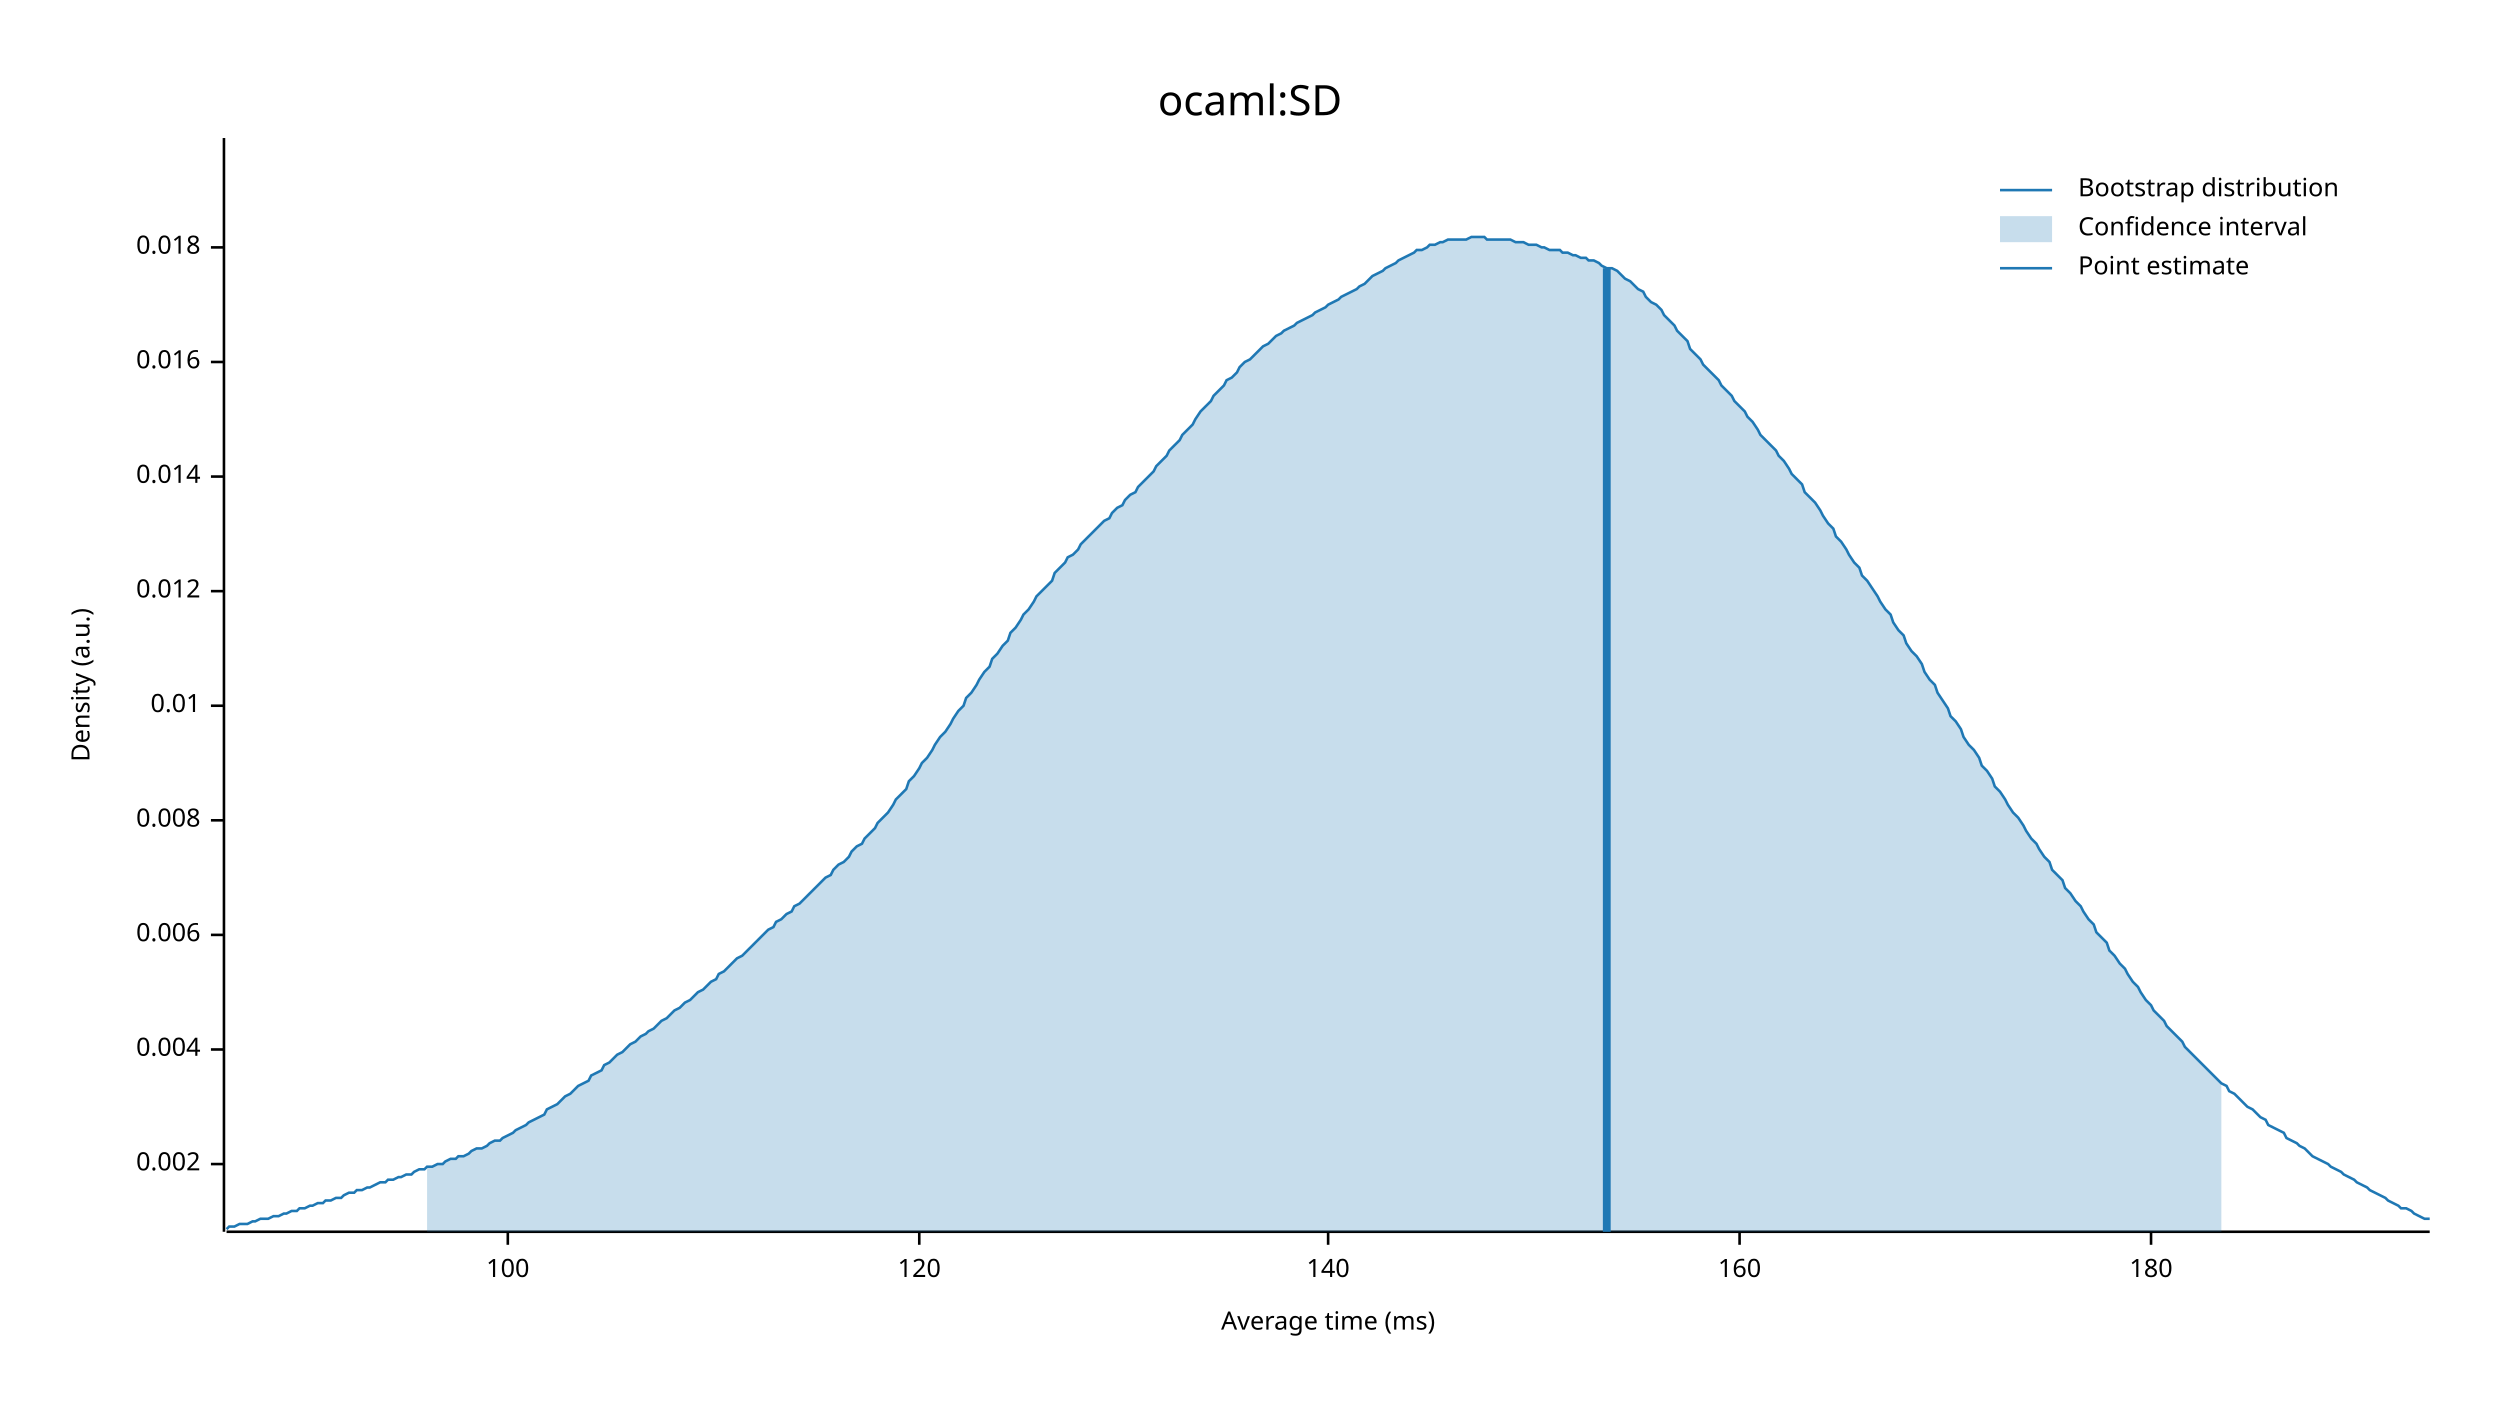
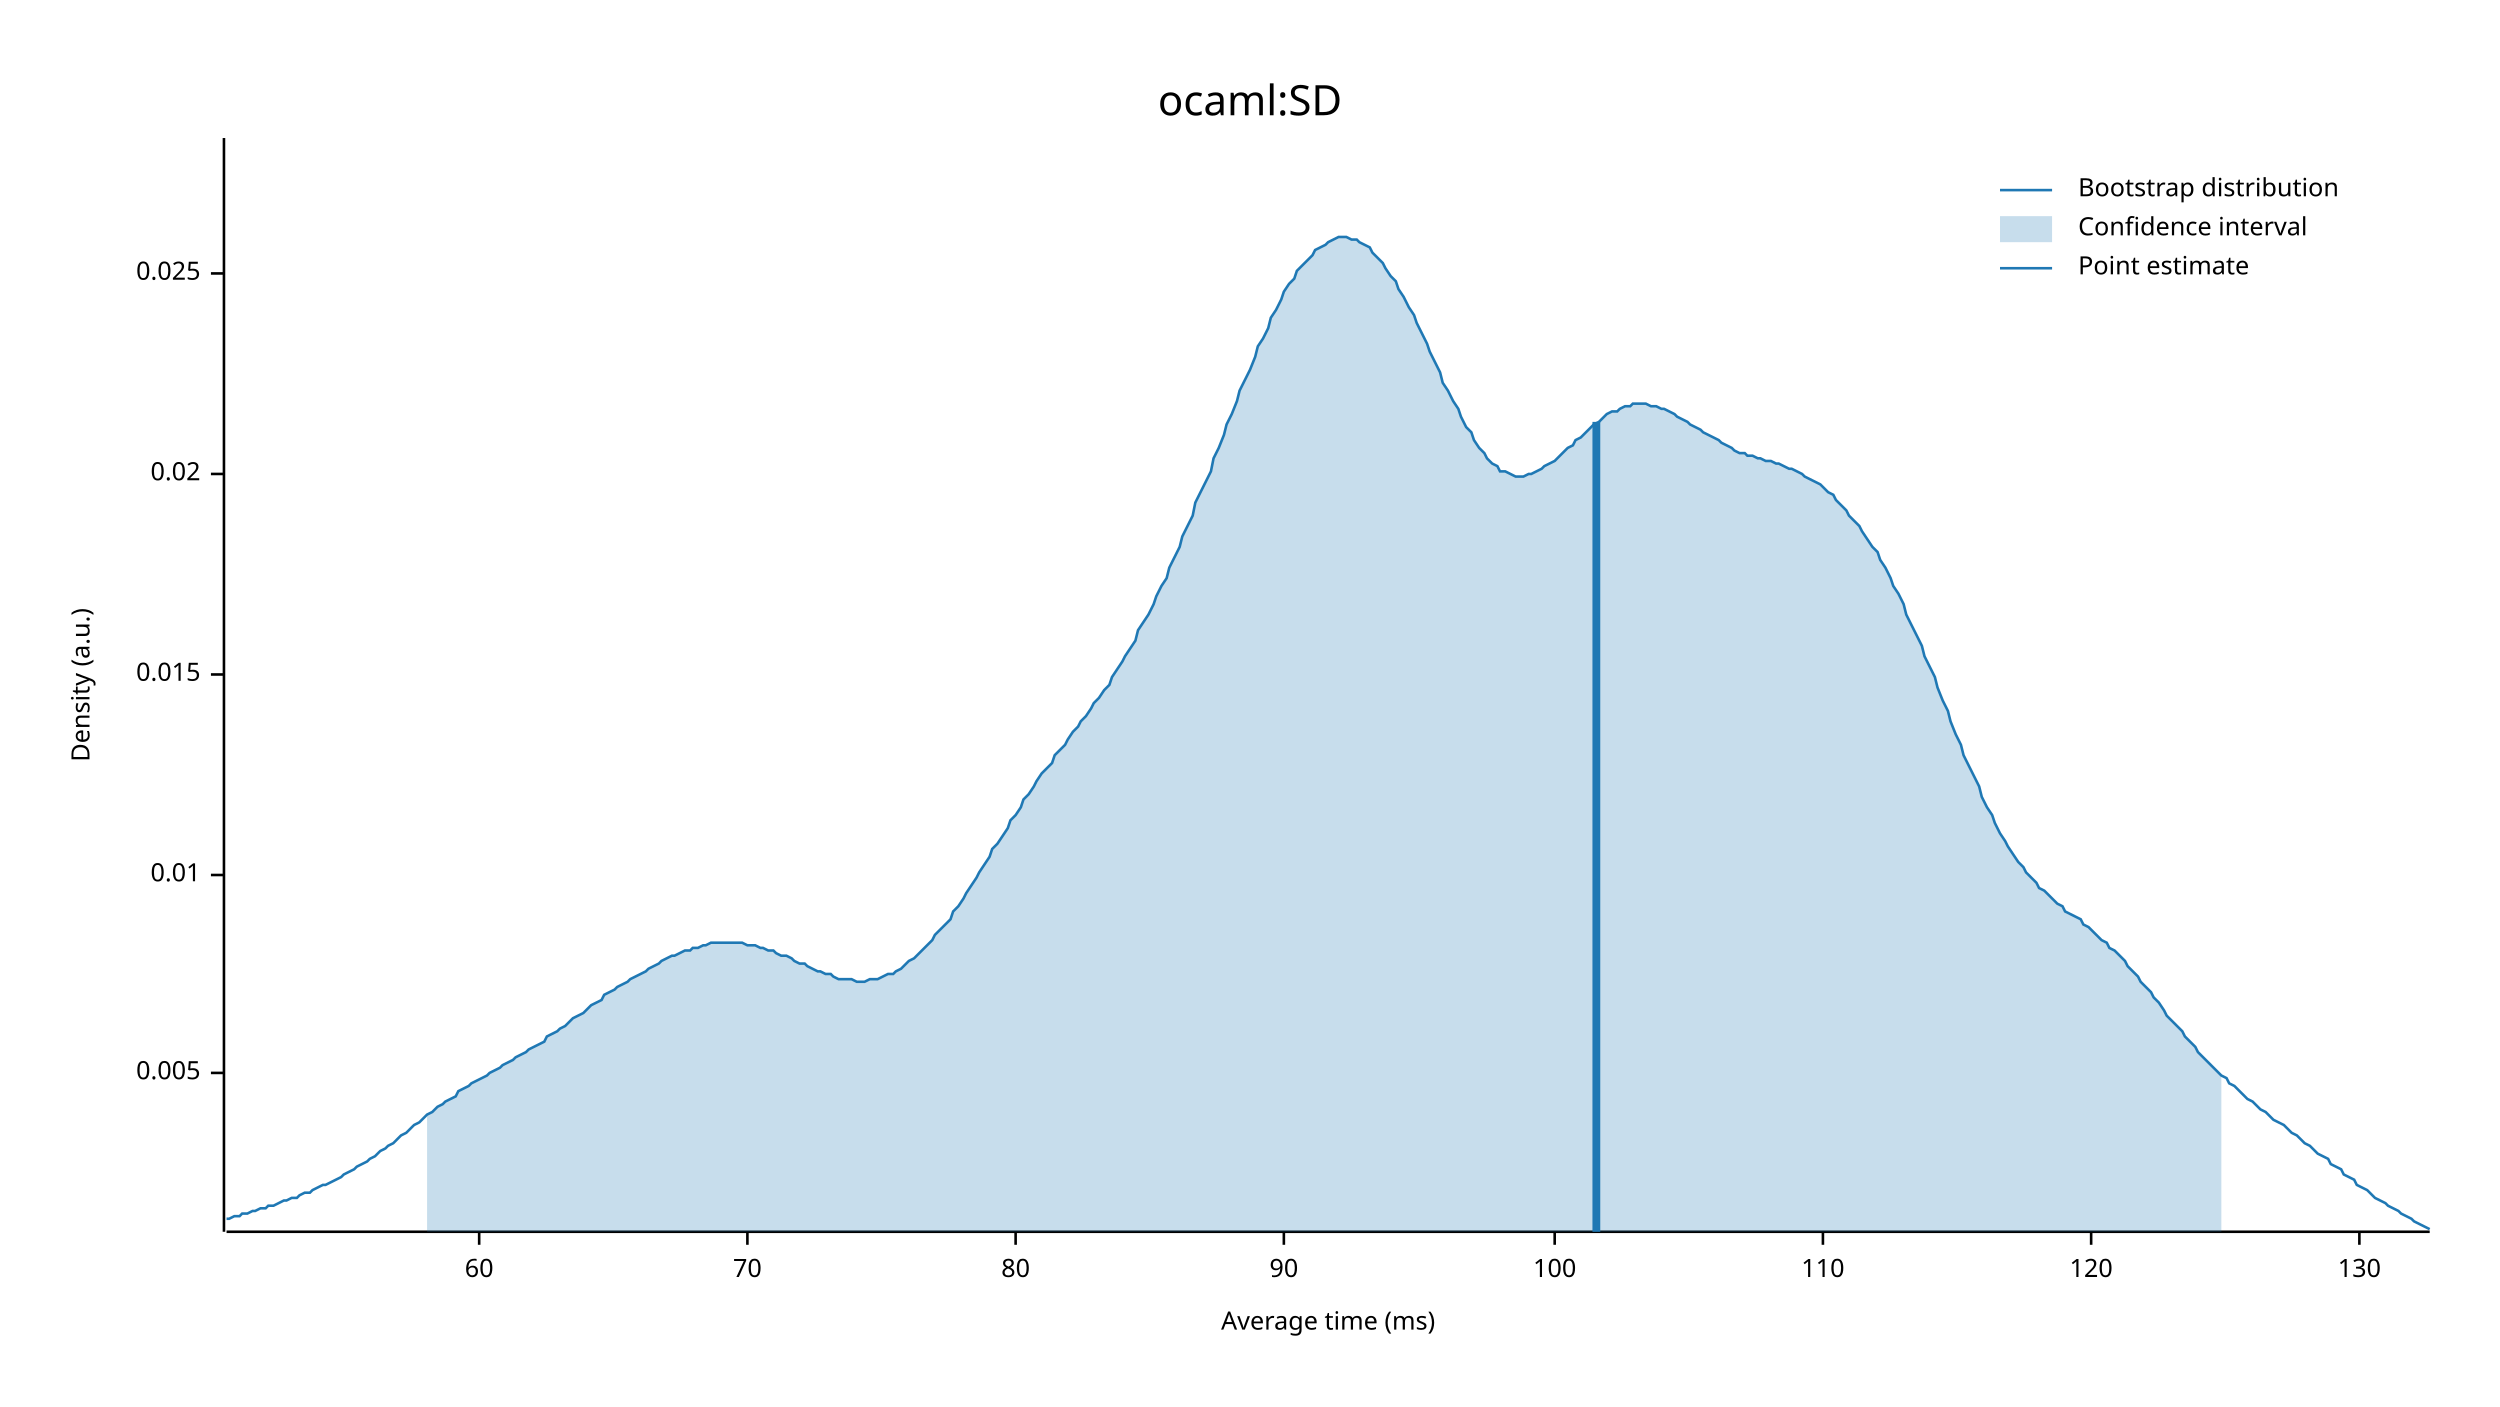
<svg xmlns="http://www.w3.org/2000/svg" width="960" height="540" viewBox="0 0 960 540">
  <text x="480" y="32" dy="0.76em" text-anchor="middle" font-family="sans-serif" font-size="16.129" opacity="1" fill="#000000">
ocaml:SD
</text>
  <text x="27" y="263" dy="0.76em" text-anchor="middle" font-family="sans-serif" font-size="9.677" opacity="1" fill="#000000" transform="rotate(270, 27, 263)">
Density (a.u.)
</text>
  <text x="510" y="513" dy="-0.5ex" text-anchor="middle" font-family="sans-serif" font-size="9.677" opacity="1" fill="#000000">
Average time (ms)
</text>
  <polyline fill="none" opacity="1" stroke="#000000" stroke-width="1" points="86,53 86,473 " />
-   <text x="77" y="447" dy="0.5ex" text-anchor="end" font-family="sans-serif" font-size="9.677" opacity="1" fill="#000000">
- 0.002
+   <text x="77" y="412" dy="0.5ex" text-anchor="end" font-family="sans-serif" font-size="9.677" opacity="1" fill="#000000">
+ 0.005
</text>
-   <polyline fill="none" opacity="1" stroke="#000000" stroke-width="1" points="81,447 86,447 " />
-   <text x="77" y="403" dy="0.5ex" text-anchor="end" font-family="sans-serif" font-size="9.677" opacity="1" fill="#000000">
- 0.004
- </text>
-   <polyline fill="none" opacity="1" stroke="#000000" stroke-width="1" points="81,403 86,403 " />
-   <text x="77" y="359" dy="0.5ex" text-anchor="end" font-family="sans-serif" font-size="9.677" opacity="1" fill="#000000">
- 0.006
- </text>
-   <polyline fill="none" opacity="1" stroke="#000000" stroke-width="1" points="81,359 86,359 " />
-   <text x="77" y="315" dy="0.5ex" text-anchor="end" font-family="sans-serif" font-size="9.677" opacity="1" fill="#000000">
- 0.008
- </text>
-   <polyline fill="none" opacity="1" stroke="#000000" stroke-width="1" points="81,315 86,315 " />
-   <text x="77" y="271" dy="0.5ex" text-anchor="end" font-family="sans-serif" font-size="9.677" opacity="1" fill="#000000">
+   <polyline fill="none" opacity="1" stroke="#000000" stroke-width="1" points="81,412 86,412 " />
+   <text x="77" y="336" dy="0.5ex" text-anchor="end" font-family="sans-serif" font-size="9.677" opacity="1" fill="#000000">
0.01
</text>
-   <polyline fill="none" opacity="1" stroke="#000000" stroke-width="1" points="81,271 86,271 " />
-   <text x="77" y="227" dy="0.5ex" text-anchor="end" font-family="sans-serif" font-size="9.677" opacity="1" fill="#000000">
- 0.012
+   <polyline fill="none" opacity="1" stroke="#000000" stroke-width="1" points="81,336 86,336 " />
+   <text x="77" y="259" dy="0.5ex" text-anchor="end" font-family="sans-serif" font-size="9.677" opacity="1" fill="#000000">
+ 0.015
</text>
-   <polyline fill="none" opacity="1" stroke="#000000" stroke-width="1" points="81,227 86,227 " />
-   <text x="77" y="183" dy="0.5ex" text-anchor="end" font-family="sans-serif" font-size="9.677" opacity="1" fill="#000000">
- 0.014
+   <polyline fill="none" opacity="1" stroke="#000000" stroke-width="1" points="81,259 86,259 " />
+   <text x="77" y="182" dy="0.5ex" text-anchor="end" font-family="sans-serif" font-size="9.677" opacity="1" fill="#000000">
+ 0.02
</text>
-   <polyline fill="none" opacity="1" stroke="#000000" stroke-width="1" points="81,183 86,183 " />
-   <text x="77" y="139" dy="0.5ex" text-anchor="end" font-family="sans-serif" font-size="9.677" opacity="1" fill="#000000">
- 0.016
+   <polyline fill="none" opacity="1" stroke="#000000" stroke-width="1" points="81,182 86,182 " />
+   <text x="77" y="105" dy="0.5ex" text-anchor="end" font-family="sans-serif" font-size="9.677" opacity="1" fill="#000000">
+ 0.025
</text>
-   <polyline fill="none" opacity="1" stroke="#000000" stroke-width="1" points="81,139 86,139 " />
-   <text x="77" y="95" dy="0.5ex" text-anchor="end" font-family="sans-serif" font-size="9.677" opacity="1" fill="#000000">
- 0.018
+   <polyline fill="none" opacity="1" stroke="#000000" stroke-width="1" points="81,105 86,105 " />
+   <polyline fill="none" opacity="1" stroke="#000000" stroke-width="1" points="87,473 933,473 " />
+   <text x="184" y="483" dy="0.76em" text-anchor="middle" font-family="sans-serif" font-size="9.677" opacity="1" fill="#000000">
+ 60
</text>
-   <polyline fill="none" opacity="1" stroke="#000000" stroke-width="1" points="81,95 86,95 " />
-   <polyline fill="none" opacity="1" stroke="#000000" stroke-width="1" points="87,473 933,473 " />
-   <text x="195" y="483" dy="0.76em" text-anchor="middle" font-family="sans-serif" font-size="9.677" opacity="1" fill="#000000">
+   <polyline fill="none" opacity="1" stroke="#000000" stroke-width="1" points="184,473 184,478 " />
+   <text x="287" y="483" dy="0.76em" text-anchor="middle" font-family="sans-serif" font-size="9.677" opacity="1" fill="#000000">
+ 70
+ </text>
+   <polyline fill="none" opacity="1" stroke="#000000" stroke-width="1" points="287,473 287,478 " />
+   <text x="390" y="483" dy="0.76em" text-anchor="middle" font-family="sans-serif" font-size="9.677" opacity="1" fill="#000000">
+ 80
+ </text>
+   <polyline fill="none" opacity="1" stroke="#000000" stroke-width="1" points="390,473 390,478 " />
+   <text x="493" y="483" dy="0.76em" text-anchor="middle" font-family="sans-serif" font-size="9.677" opacity="1" fill="#000000">
+ 90
+ </text>
+   <polyline fill="none" opacity="1" stroke="#000000" stroke-width="1" points="493,473 493,478 " />
+   <text x="597" y="483" dy="0.76em" text-anchor="middle" font-family="sans-serif" font-size="9.677" opacity="1" fill="#000000">
100
</text>
-   <polyline fill="none" opacity="1" stroke="#000000" stroke-width="1" points="195,473 195,478 " />
-   <text x="353" y="483" dy="0.76em" text-anchor="middle" font-family="sans-serif" font-size="9.677" opacity="1" fill="#000000">
+   <polyline fill="none" opacity="1" stroke="#000000" stroke-width="1" points="597,473 597,478 " />
+   <text x="700" y="483" dy="0.76em" text-anchor="middle" font-family="sans-serif" font-size="9.677" opacity="1" fill="#000000">
+ 110
+ </text>
+   <polyline fill="none" opacity="1" stroke="#000000" stroke-width="1" points="700,473 700,478 " />
+   <text x="803" y="483" dy="0.76em" text-anchor="middle" font-family="sans-serif" font-size="9.677" opacity="1" fill="#000000">
120
</text>
-   <polyline fill="none" opacity="1" stroke="#000000" stroke-width="1" points="353,473 353,478 " />
-   <text x="510" y="483" dy="0.76em" text-anchor="middle" font-family="sans-serif" font-size="9.677" opacity="1" fill="#000000">
- 140
+   <polyline fill="none" opacity="1" stroke="#000000" stroke-width="1" points="803,473 803,478 " />
+   <text x="906" y="483" dy="0.76em" text-anchor="middle" font-family="sans-serif" font-size="9.677" opacity="1" fill="#000000">
+ 130
</text>
-   <polyline fill="none" opacity="1" stroke="#000000" stroke-width="1" points="510,473 510,478 " />
-   <text x="668" y="483" dy="0.76em" text-anchor="middle" font-family="sans-serif" font-size="9.677" opacity="1" fill="#000000">
- 160
- </text>
-   <polyline fill="none" opacity="1" stroke="#000000" stroke-width="1" points="668,473 668,478 " />
-   <text x="826" y="483" dy="0.76em" text-anchor="middle" font-family="sans-serif" font-size="9.677" opacity="1" fill="#000000">
- 180
- </text>
-   <polyline fill="none" opacity="1" stroke="#000000" stroke-width="1" points="826,473 826,478 " />
-   <polyline fill="none" opacity="1" stroke="#1F78B4" stroke-width="1" points="87,472 88,471 90,471 92,470 93,470 95,470 97,469 98,469 100,468 102,468 103,468 105,467 107,467 109,466 110,466 112,465 114,465 115,464 117,464 119,463 120,463 122,462 124,462 125,461 127,461 129,460 131,460 132,459 134,458 136,458 137,457 139,457 141,456 142,456 144,455 146,454 148,454 149,453 151,453 153,452 154,452 156,451 158,451 159,450 161,449 163,449 164,448 166,448 168,447 170,447 171,446 173,445 175,445 176,444 178,444 180,443 181,442 183,441 185,441 187,440 188,439 190,438 192,438 193,437 195,436 197,435 198,434 200,433 202,432 203,431 205,430 207,429 209,428 210,426 212,425 214,424 215,423 217,421 219,420 220,419 222,417 224,416 226,415 227,413 229,412 231,411 232,409 234,408 236,406 237,405 239,404 241,402 242,401 244,400 246,398 248,397 249,396 251,395 253,393 254,392 256,391 258,389 259,388 261,387 263,385 265,384 266,383 268,381 270,380 271,379 273,377 275,376 276,374 278,373 280,371 281,370 283,368 285,367 287,365 288,364 290,362 292,360 293,359 295,357 297,356 298,354 300,353 302,351 304,350 305,348 307,347 309,345 310,344 312,342 314,340 315,339 317,337 319,336 320,334 322,332 324,331 326,329 327,327 329,325 331,324 332,322 334,320 336,318 337,316 339,314 341,312 343,309 344,307 346,305 348,303 349,300 351,298 353,295 354,293 356,291 358,288 359,286 361,283 363,281 365,278 366,276 368,273 370,271 371,268 373,266 375,263 376,261 378,258 380,256 381,253 383,251 385,248 387,246 388,243 390,241 392,238 393,236 395,234 397,231 398,229 400,227 402,225 404,223 405,220 407,218 409,216 410,214 412,213 414,211 415,209 417,207 419,205 420,204 422,202 424,200 426,199 427,197 429,195 431,194 432,192 434,190 436,189 437,187 439,185 441,183 443,181 444,179 446,177 448,175 449,173 451,171 453,169 454,167 456,165 458,163 459,161 461,158 463,156 465,154 466,152 468,150 470,148 471,146 473,145 475,143 476,141 478,139 480,138 482,136 483,135 485,133 487,132 488,131 490,129 492,128 493,127 495,126 497,125 498,124 500,123 502,122 504,121 505,120 507,119 509,118 510,117 512,116 514,115 515,114 517,113 519,112 521,111 522,110 524,109 526,107 527,106 529,105 531,104 532,103 534,102 536,101 537,100 539,99 541,98 543,97 544,96 546,96 548,95 549,94 551,94 553,93 554,93 556,92 558,92 560,92 561,92 563,92 565,91 566,91 568,91 570,91 571,92 573,92 575,92 576,92 578,92 580,92 582,93 583,93 585,93 587,94 588,94 590,94 592,95 593,95 595,96 597,96 599,96 600,97 602,97 604,98 605,98 607,99 609,99 610,100 612,100 614,101 615,102 617,103 619,103 621,104 622,105 624,107 626,108 627,109 629,111 631,112 632,114 634,116 636,117 638,119 639,121 641,123 643,125 644,127 646,129 648,131 649,134 651,136 653,138 654,140 656,142 658,144 660,146 661,148 663,150 665,152 666,154 668,156 670,158 671,160 673,162 675,165 676,167 678,169 680,171 682,173 683,175 685,177 687,180 688,182 690,184 692,186 693,189 695,191 697,193 699,196 700,198 702,201 704,203 705,206 707,208 709,211 710,213 712,216 714,218 715,221 717,223 719,226 721,229 722,231 724,234 726,236 727,239 729,242 731,244 732,247 734,250 736,252 738,255 739,258 741,261 743,263 744,266 746,269 748,272 749,275 751,277 753,280 754,283 756,286 758,288 760,291 761,294 763,296 765,299 766,302 768,304 770,307 771,309 773,312 775,314 777,317 778,319 780,322 782,324 783,326 785,329 787,331 788,334 790,336 792,338 793,341 795,343 797,346 799,348 800,350 802,353 804,355 805,358 807,360 809,362 810,365 812,367 814,370 816,372 817,374 819,377 821,379 822,381 824,384 826,386 827,388 829,390 831,392 832,394 834,396 836,398 838,400 839,402 841,404 843,406 844,407 846,409 848,411 849,412 851,414 853,416 855,417 856,419 858,420 860,422 861,423 863,425 865,426 866,427 868,429 870,430 871,432 873,433 875,434 877,435 878,437 880,438 882,439 883,440 885,441 887,443 888,444 890,445 892,446 894,447 895,448 897,449 899,450 900,451 902,452 904,453 905,454 907,455 909,456 910,457 912,458 914,459 916,460 917,461 919,462 921,463 922,464 924,464 926,465 927,466 929,467 931,468 933,468 " />
-   <polygon opacity="0.25" fill="#1F78B4" points="164,448 166,448 168,447 170,447 171,446 173,445 175,445 176,444 178,444 180,443 181,442 183,441 185,441 187,440 188,439 190,438 192,438 193,437 195,436 197,435 198,434 200,433 202,432 203,431 205,430 207,429 209,428 210,426 212,425 214,424 215,423 217,421 219,420 220,419 222,417 224,416 226,415 227,413 229,412 231,411 232,409 234,408 236,406 237,405 239,404 241,402 242,401 244,400 246,398 248,397 249,396 251,395 253,393 254,392 256,391 258,389 259,388 261,387 263,385 265,384 266,383 268,381 270,380 271,379 273,377 275,376 276,374 278,373 280,371 281,370 283,368 285,367 287,365 288,364 290,362 292,360 293,359 295,357 297,356 298,354 300,353 302,351 304,350 305,348 307,347 309,345 310,344 312,342 314,340 315,339 317,337 319,336 320,334 322,332 324,331 326,329 327,327 329,325 331,324 332,322 334,320 336,318 337,316 339,314 341,312 343,309 344,307 346,305 348,303 349,300 351,298 353,295 354,293 356,291 358,288 359,286 361,283 363,281 365,278 366,276 368,273 370,271 371,268 373,266 375,263 376,261 378,258 380,256 381,253 383,251 385,248 387,246 388,243 390,241 392,238 393,236 395,234 397,231 398,229 400,227 402,225 404,223 405,220 407,218 409,216 410,214 412,213 414,211 415,209 417,207 419,205 420,204 422,202 424,200 426,199 427,197 429,195 431,194 432,192 434,190 436,189 437,187 439,185 441,183 443,181 444,179 446,177 448,175 449,173 451,171 453,169 454,167 456,165 458,163 459,161 461,158 463,156 465,154 466,152 468,150 470,148 471,146 473,145 475,143 476,141 478,139 480,138 482,136 483,135 485,133 487,132 488,131 490,129 492,128 493,127 495,126 497,125 498,124 500,123 502,122 504,121 505,120 507,119 509,118 510,117 512,116 514,115 515,114 517,113 519,112 521,111 522,110 524,109 526,107 527,106 529,105 531,104 532,103 534,102 536,101 537,100 539,99 541,98 543,97 544,96 546,96 548,95 549,94 551,94 553,93 554,93 556,92 558,92 560,92 561,92 563,92 565,91 566,91 568,91 570,91 571,92 573,92 575,92 576,92 578,92 580,92 582,93 583,93 585,93 587,94 588,94 590,94 592,95 593,95 595,96 597,96 599,96 600,97 602,97 604,98 605,98 607,99 609,99 610,100 612,100 614,101 615,102 617,103 619,103 621,104 622,105 624,107 626,108 627,109 629,111 631,112 632,114 634,116 636,117 638,119 639,121 641,123 643,125 644,127 646,129 648,131 649,134 651,136 653,138 654,140 656,142 658,144 660,146 661,148 663,150 665,152 666,154 668,156 670,158 671,160 673,162 675,165 676,167 678,169 680,171 682,173 683,175 685,177 687,180 688,182 690,184 692,186 693,189 695,191 697,193 699,196 700,198 702,201 704,203 705,206 707,208 709,211 710,213 712,216 714,218 715,221 717,223 719,226 721,229 722,231 724,234 726,236 727,239 729,242 731,244 732,247 734,250 736,252 738,255 739,258 741,261 743,263 744,266 746,269 748,272 749,275 751,277 753,280 754,283 756,286 758,288 760,291 761,294 763,296 765,299 766,302 768,304 770,307 771,309 773,312 775,314 777,317 778,319 780,322 782,324 783,326 785,329 787,331 788,334 790,336 792,338 793,341 795,343 797,346 799,348 800,350 802,353 804,355 805,358 807,360 809,362 810,365 812,367 814,370 816,372 817,374 819,377 821,379 822,381 824,384 826,386 827,388 829,390 831,392 832,394 834,396 836,398 838,400 839,402 841,404 843,406 844,407 846,409 848,411 849,412 851,414 853,416 853,473 164,473 " />
-   <polyline fill="none" opacity="1" stroke="#1F78B4" stroke-width="3" points="617,473 617,103 " />
+   <polyline fill="none" opacity="1" stroke="#000000" stroke-width="1" points="906,473 906,478 " />
+   <polyline fill="none" opacity="1" stroke="#1F78B4" stroke-width="1" points="87,468 88,468 90,467 92,467 93,466 95,466 97,465 98,465 100,464 102,464 103,463 105,463 107,462 109,461 110,461 112,460 114,460 115,459 117,458 119,458 120,457 122,456 124,455 125,455 127,454 129,453 131,452 132,451 134,450 136,449 137,448 139,447 141,446 142,445 144,444 146,442 148,441 149,440 151,439 153,437 154,436 156,435 158,433 159,432 161,431 163,429 164,428 166,427 168,425 170,424 171,423 173,422 175,421 176,419 178,418 180,417 181,416 183,415 185,414 187,413 188,412 190,411 192,410 193,409 195,408 197,407 198,406 200,405 202,404 203,403 205,402 207,401 209,400 210,398 212,397 214,396 215,395 217,394 219,392 220,391 222,390 224,389 226,387 227,386 229,385 231,384 232,382 234,381 236,380 237,379 239,378 241,377 242,376 244,375 246,374 248,373 249,372 251,371 253,370 254,369 256,368 258,367 259,367 261,366 263,365 265,365 266,364 268,364 270,363 271,363 273,362 275,362 276,362 278,362 280,362 281,362 283,362 285,362 287,363 288,363 290,363 292,364 293,364 295,365 297,365 298,366 300,367 302,367 304,368 305,369 307,370 309,370 310,371 312,372 314,373 315,373 317,374 319,374 320,375 322,376 324,376 326,376 327,376 329,377 331,377 332,377 334,376 336,376 337,376 339,375 341,374 343,374 344,373 346,372 348,370 349,369 351,368 353,366 354,365 356,363 358,361 359,359 361,357 363,355 365,353 366,350 368,348 370,345 371,343 373,340 375,337 376,335 378,332 380,329 381,326 383,324 385,321 387,318 388,315 390,313 392,310 393,307 395,305 397,302 398,300 400,297 402,295 404,293 405,290 407,288 409,286 410,284 412,281 414,279 415,277 417,275 419,272 420,270 422,268 424,265 426,263 427,260 429,257 431,254 432,252 434,249 436,246 437,242 439,239 441,236 443,232 444,229 446,225 448,222 449,218 451,214 453,210 454,206 456,202 458,198 459,193 461,189 463,185 465,181 466,176 468,172 470,167 471,163 473,159 475,154 476,150 478,146 480,142 482,137 483,133 485,130 487,126 488,122 490,119 492,115 493,112 495,109 497,107 498,104 500,102 502,100 504,98 505,96 507,95 509,94 510,93 512,92 514,91 515,91 517,91 519,92 521,92 522,93 524,94 526,95 527,97 529,99 531,101 532,103 534,106 536,108 537,111 539,114 541,118 543,121 544,124 546,128 548,132 549,135 551,139 553,143 554,147 556,150 558,154 560,157 561,160 563,164 565,166 566,169 568,172 570,174 571,176 573,178 575,179 576,181 578,181 580,182 582,183 583,183 585,183 587,182 588,182 590,181 592,180 593,179 595,178 597,177 599,175 600,174 602,172 604,171 605,169 607,168 609,166 610,165 612,163 614,162 615,161 617,159 619,158 621,158 622,157 624,156 626,156 627,155 629,155 631,155 632,155 634,156 636,156 638,157 639,157 641,158 643,159 644,160 646,161 648,162 649,163 651,164 653,165 654,166 656,167 658,168 660,169 661,170 663,171 665,172 666,173 668,174 670,174 671,175 673,175 675,176 676,176 678,177 680,177 682,178 683,178 685,179 687,180 688,180 690,181 692,182 693,183 695,184 697,185 699,186 700,187 702,189 704,190 705,192 707,194 709,196 710,198 712,200 714,202 715,204 717,207 719,210 721,212 722,215 724,218 726,222 727,225 729,228 731,232 732,236 734,240 736,244 738,248 739,252 741,256 743,260 744,264 746,269 748,273 749,277 751,282 753,286 754,290 756,294 758,298 760,302 761,306 763,310 765,313 766,316 768,320 770,323 771,325 773,328 775,331 777,333 778,335 780,337 782,339 783,341 785,342 787,344 788,345 790,347 792,348 793,350 795,351 797,352 799,353 800,355 802,356 804,358 805,359 807,361 809,362 810,364 812,365 814,367 816,369 817,371 819,373 821,375 822,377 824,379 826,381 827,383 829,385 831,388 832,390 834,392 836,394 838,396 839,398 841,400 843,402 844,404 846,406 848,408 849,409 851,411 853,413 855,414 856,416 858,417 860,419 861,420 863,422 865,423 866,424 868,426 870,427 871,428 873,430 875,431 877,432 878,433 880,435 882,436 883,437 885,439 887,440 888,441 890,443 892,444 894,445 895,447 897,448 899,449 900,451 902,452 904,453 905,455 907,456 909,457 910,458 912,460 914,461 916,462 917,463 919,464 921,465 922,466 924,467 926,468 927,469 929,470 931,471 933,472 " />
+   <polygon opacity="0.25" fill="#1F78B4" points="164,428 166,427 168,425 170,424 171,423 173,422 175,421 176,419 178,418 180,417 181,416 183,415 185,414 187,413 188,412 190,411 192,410 193,409 195,408 197,407 198,406 200,405 202,404 203,403 205,402 207,401 209,400 210,398 212,397 214,396 215,395 217,394 219,392 220,391 222,390 224,389 226,387 227,386 229,385 231,384 232,382 234,381 236,380 237,379 239,378 241,377 242,376 244,375 246,374 248,373 249,372 251,371 253,370 254,369 256,368 258,367 259,367 261,366 263,365 265,365 266,364 268,364 270,363 271,363 273,362 275,362 276,362 278,362 280,362 281,362 283,362 285,362 287,363 288,363 290,363 292,364 293,364 295,365 297,365 298,366 300,367 302,367 304,368 305,369 307,370 309,370 310,371 312,372 314,373 315,373 317,374 319,374 320,375 322,376 324,376 326,376 327,376 329,377 331,377 332,377 334,376 336,376 337,376 339,375 341,374 343,374 344,373 346,372 348,370 349,369 351,368 353,366 354,365 356,363 358,361 359,359 361,357 363,355 365,353 366,350 368,348 370,345 371,343 373,340 375,337 376,335 378,332 380,329 381,326 383,324 385,321 387,318 388,315 390,313 392,310 393,307 395,305 397,302 398,300 400,297 402,295 404,293 405,290 407,288 409,286 410,284 412,281 414,279 415,277 417,275 419,272 420,270 422,268 424,265 426,263 427,260 429,257 431,254 432,252 434,249 436,246 437,242 439,239 441,236 443,232 444,229 446,225 448,222 449,218 451,214 453,210 454,206 456,202 458,198 459,193 461,189 463,185 465,181 466,176 468,172 470,167 471,163 473,159 475,154 476,150 478,146 480,142 482,137 483,133 485,130 487,126 488,122 490,119 492,115 493,112 495,109 497,107 498,104 500,102 502,100 504,98 505,96 507,95 509,94 510,93 512,92 514,91 515,91 517,91 519,92 521,92 522,93 524,94 526,95 527,97 529,99 531,101 532,103 534,106 536,108 537,111 539,114 541,118 543,121 544,124 546,128 548,132 549,135 551,139 553,143 554,147 556,150 558,154 560,157 561,160 563,164 565,166 566,169 568,172 570,174 571,176 573,178 575,179 576,181 578,181 580,182 582,183 583,183 585,183 587,182 588,182 590,181 592,180 593,179 595,178 597,177 599,175 600,174 602,172 604,171 605,169 607,168 609,166 610,165 612,163 614,162 615,161 617,159 619,158 621,158 622,157 624,156 626,156 627,155 629,155 631,155 632,155 634,156 636,156 638,157 639,157 641,158 643,159 644,160 646,161 648,162 649,163 651,164 653,165 654,166 656,167 658,168 660,169 661,170 663,171 665,172 666,173 668,174 670,174 671,175 673,175 675,176 676,176 678,177 680,177 682,178 683,178 685,179 687,180 688,180 690,181 692,182 693,183 695,184 697,185 699,186 700,187 702,189 704,190 705,192 707,194 709,196 710,198 712,200 714,202 715,204 717,207 719,210 721,212 722,215 724,218 726,222 727,225 729,228 731,232 732,236 734,240 736,244 738,248 739,252 741,256 743,260 744,264 746,269 748,273 749,277 751,282 753,286 754,290 756,294 758,298 760,302 761,306 763,310 765,313 766,316 768,320 770,323 771,325 773,328 775,331 777,333 778,335 780,337 782,339 783,341 785,342 787,344 788,345 790,347 792,348 793,350 795,351 797,352 799,353 800,355 802,356 804,358 805,359 807,361 809,362 810,364 812,365 814,367 816,369 817,371 819,373 821,375 822,377 824,379 826,381 827,383 829,385 831,388 832,390 834,392 836,394 838,396 839,398 841,400 843,402 844,404 846,406 848,408 849,409 851,411 853,413 853,473 164,473 " />
+   <polyline fill="none" opacity="1" stroke="#1F78B4" stroke-width="3" points="613,473 613,162 " />
  <text x="798" y="68" dy="0.76em" text-anchor="start" font-family="sans-serif" font-size="9.677" opacity="1" fill="#000000">
Bootstrap distribution
</text>
  <text x="798" y="83" dy="0.76em" text-anchor="start" font-family="sans-serif" font-size="9.677" opacity="1" fill="#000000">
Confidence interval
</text>
  <text x="798" y="98" dy="0.76em" text-anchor="start" font-family="sans-serif" font-size="9.677" opacity="1" fill="#000000">
Point estimate
</text>
  <polyline fill="none" opacity="1" stroke="#1F78B4" stroke-width="1" points="768,73 788,73 " />
  <rect x="768" y="83" width="20" height="10" opacity="0.25" fill="#1F78B4" stroke="none" />
  <polyline fill="none" opacity="1" stroke="#1F78B4" stroke-width="1" points="768,103 788,103 " />
</svg>
